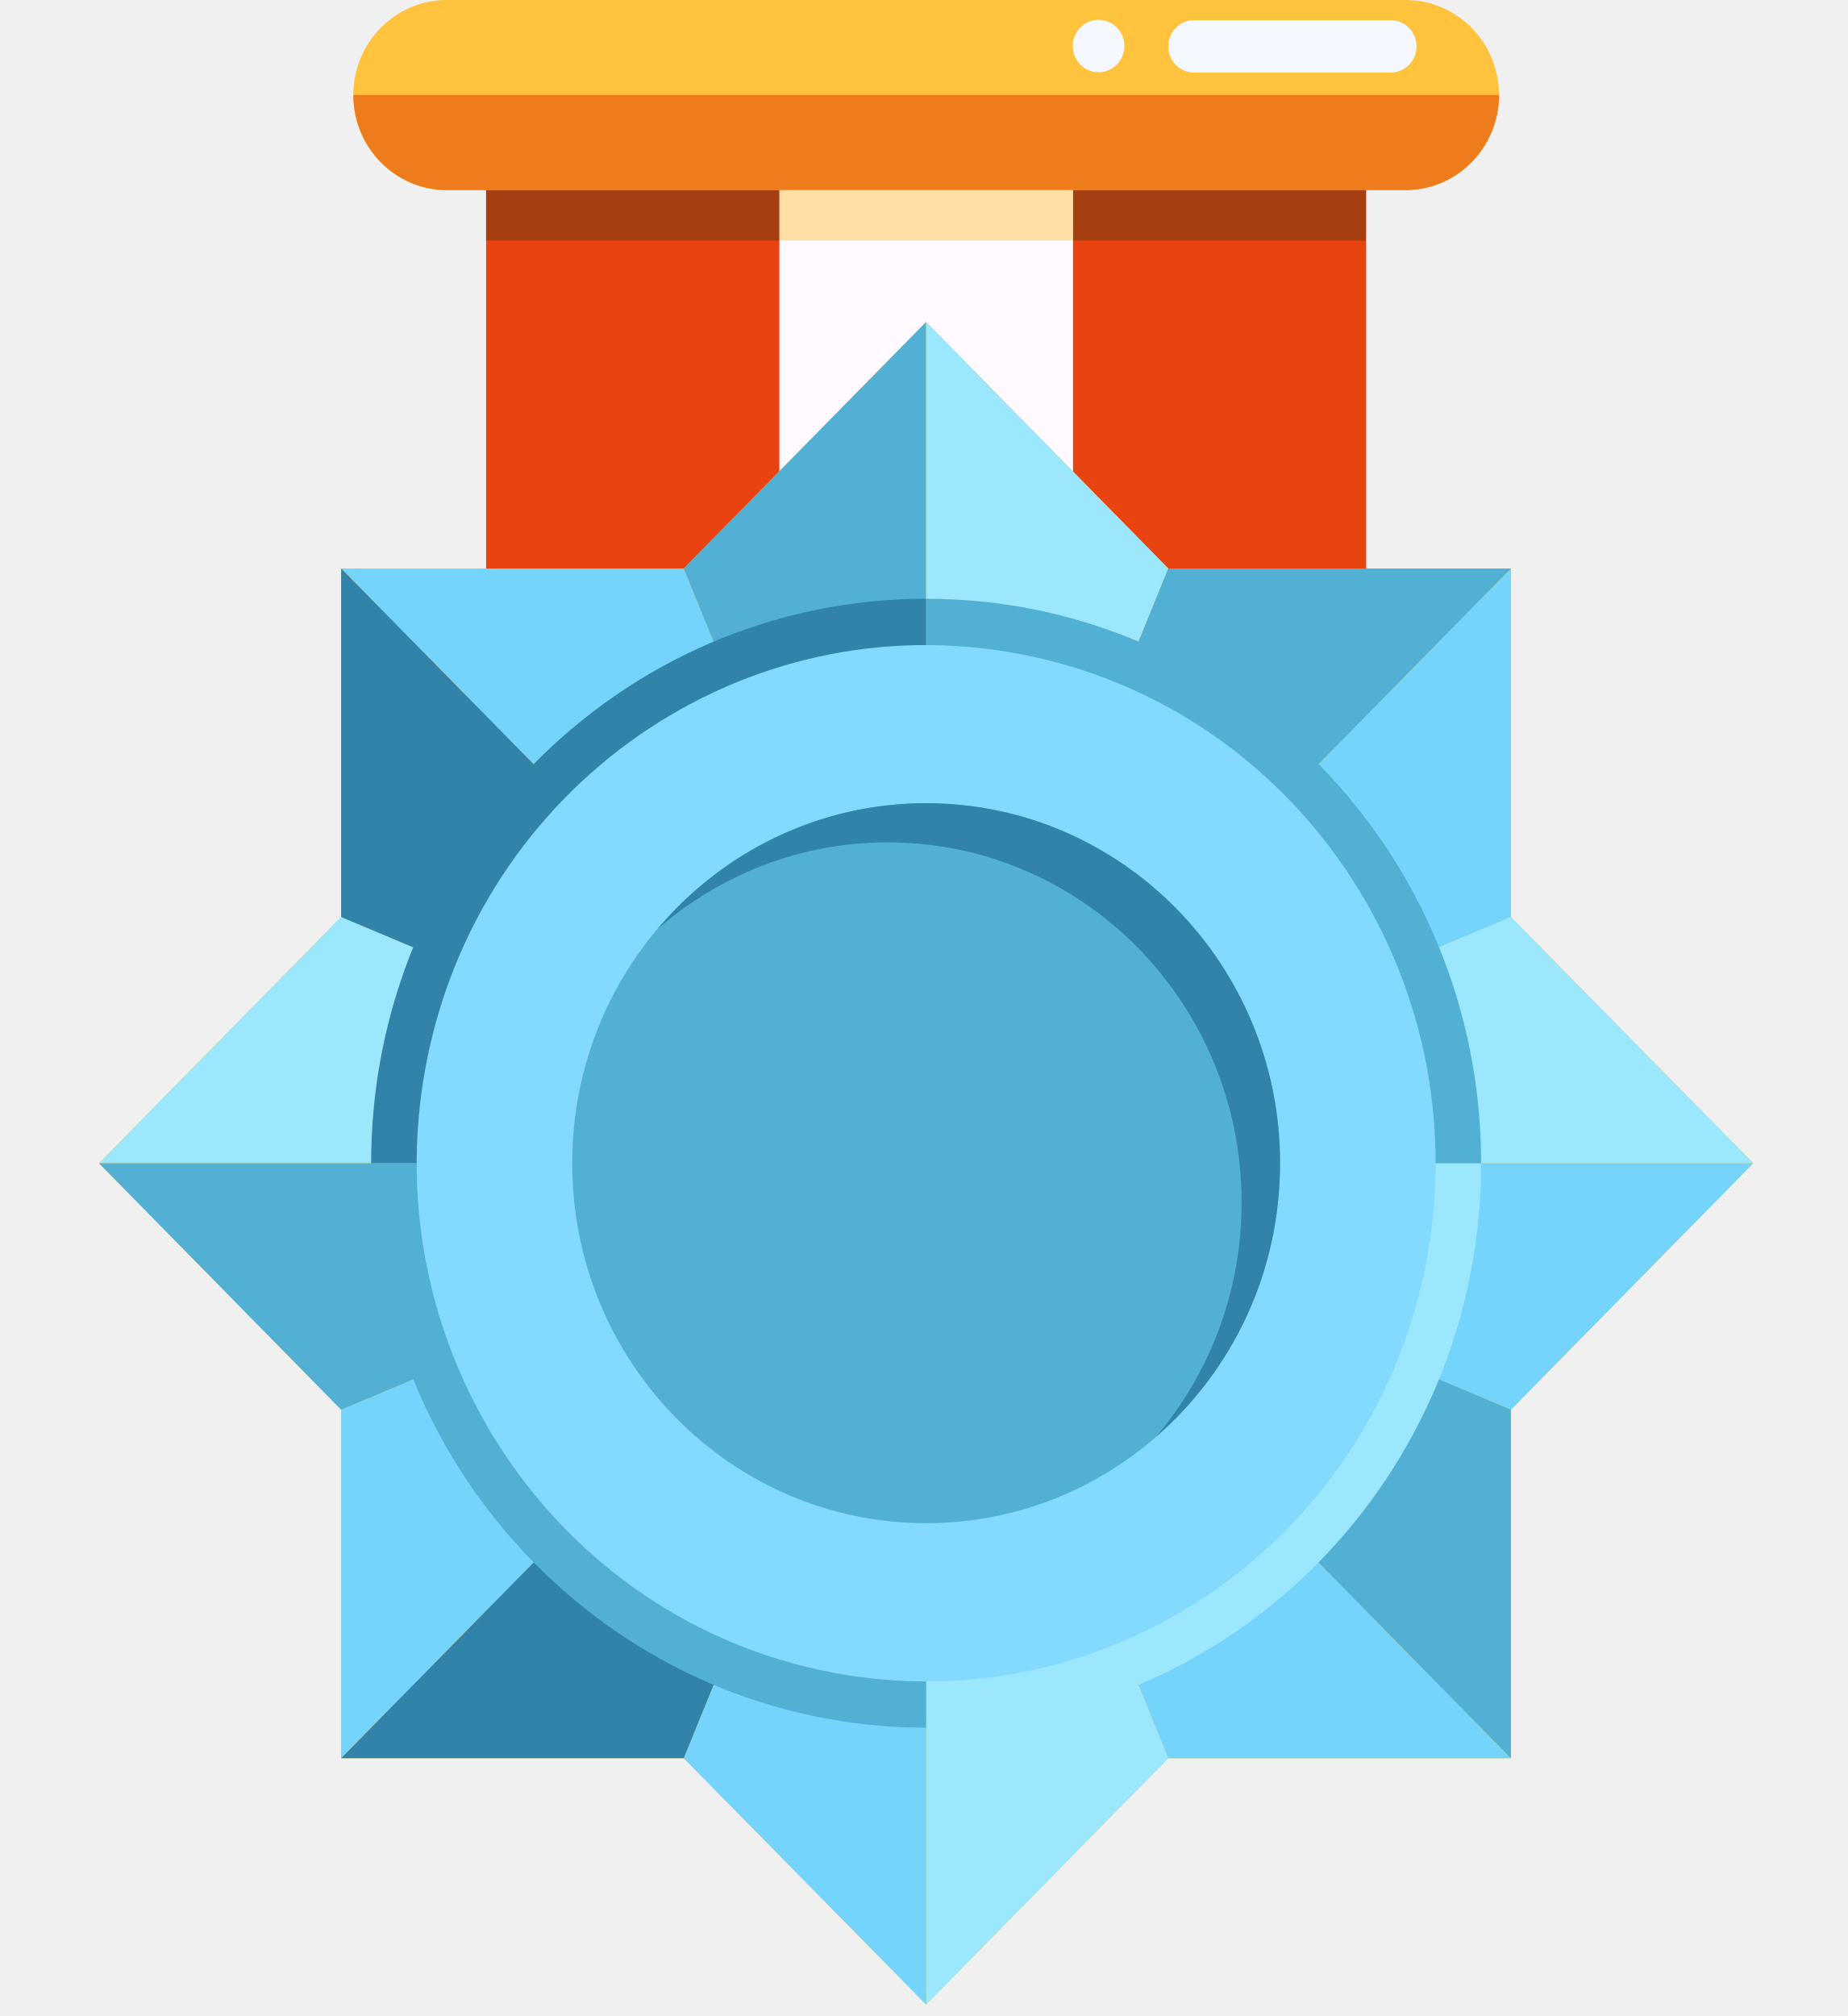
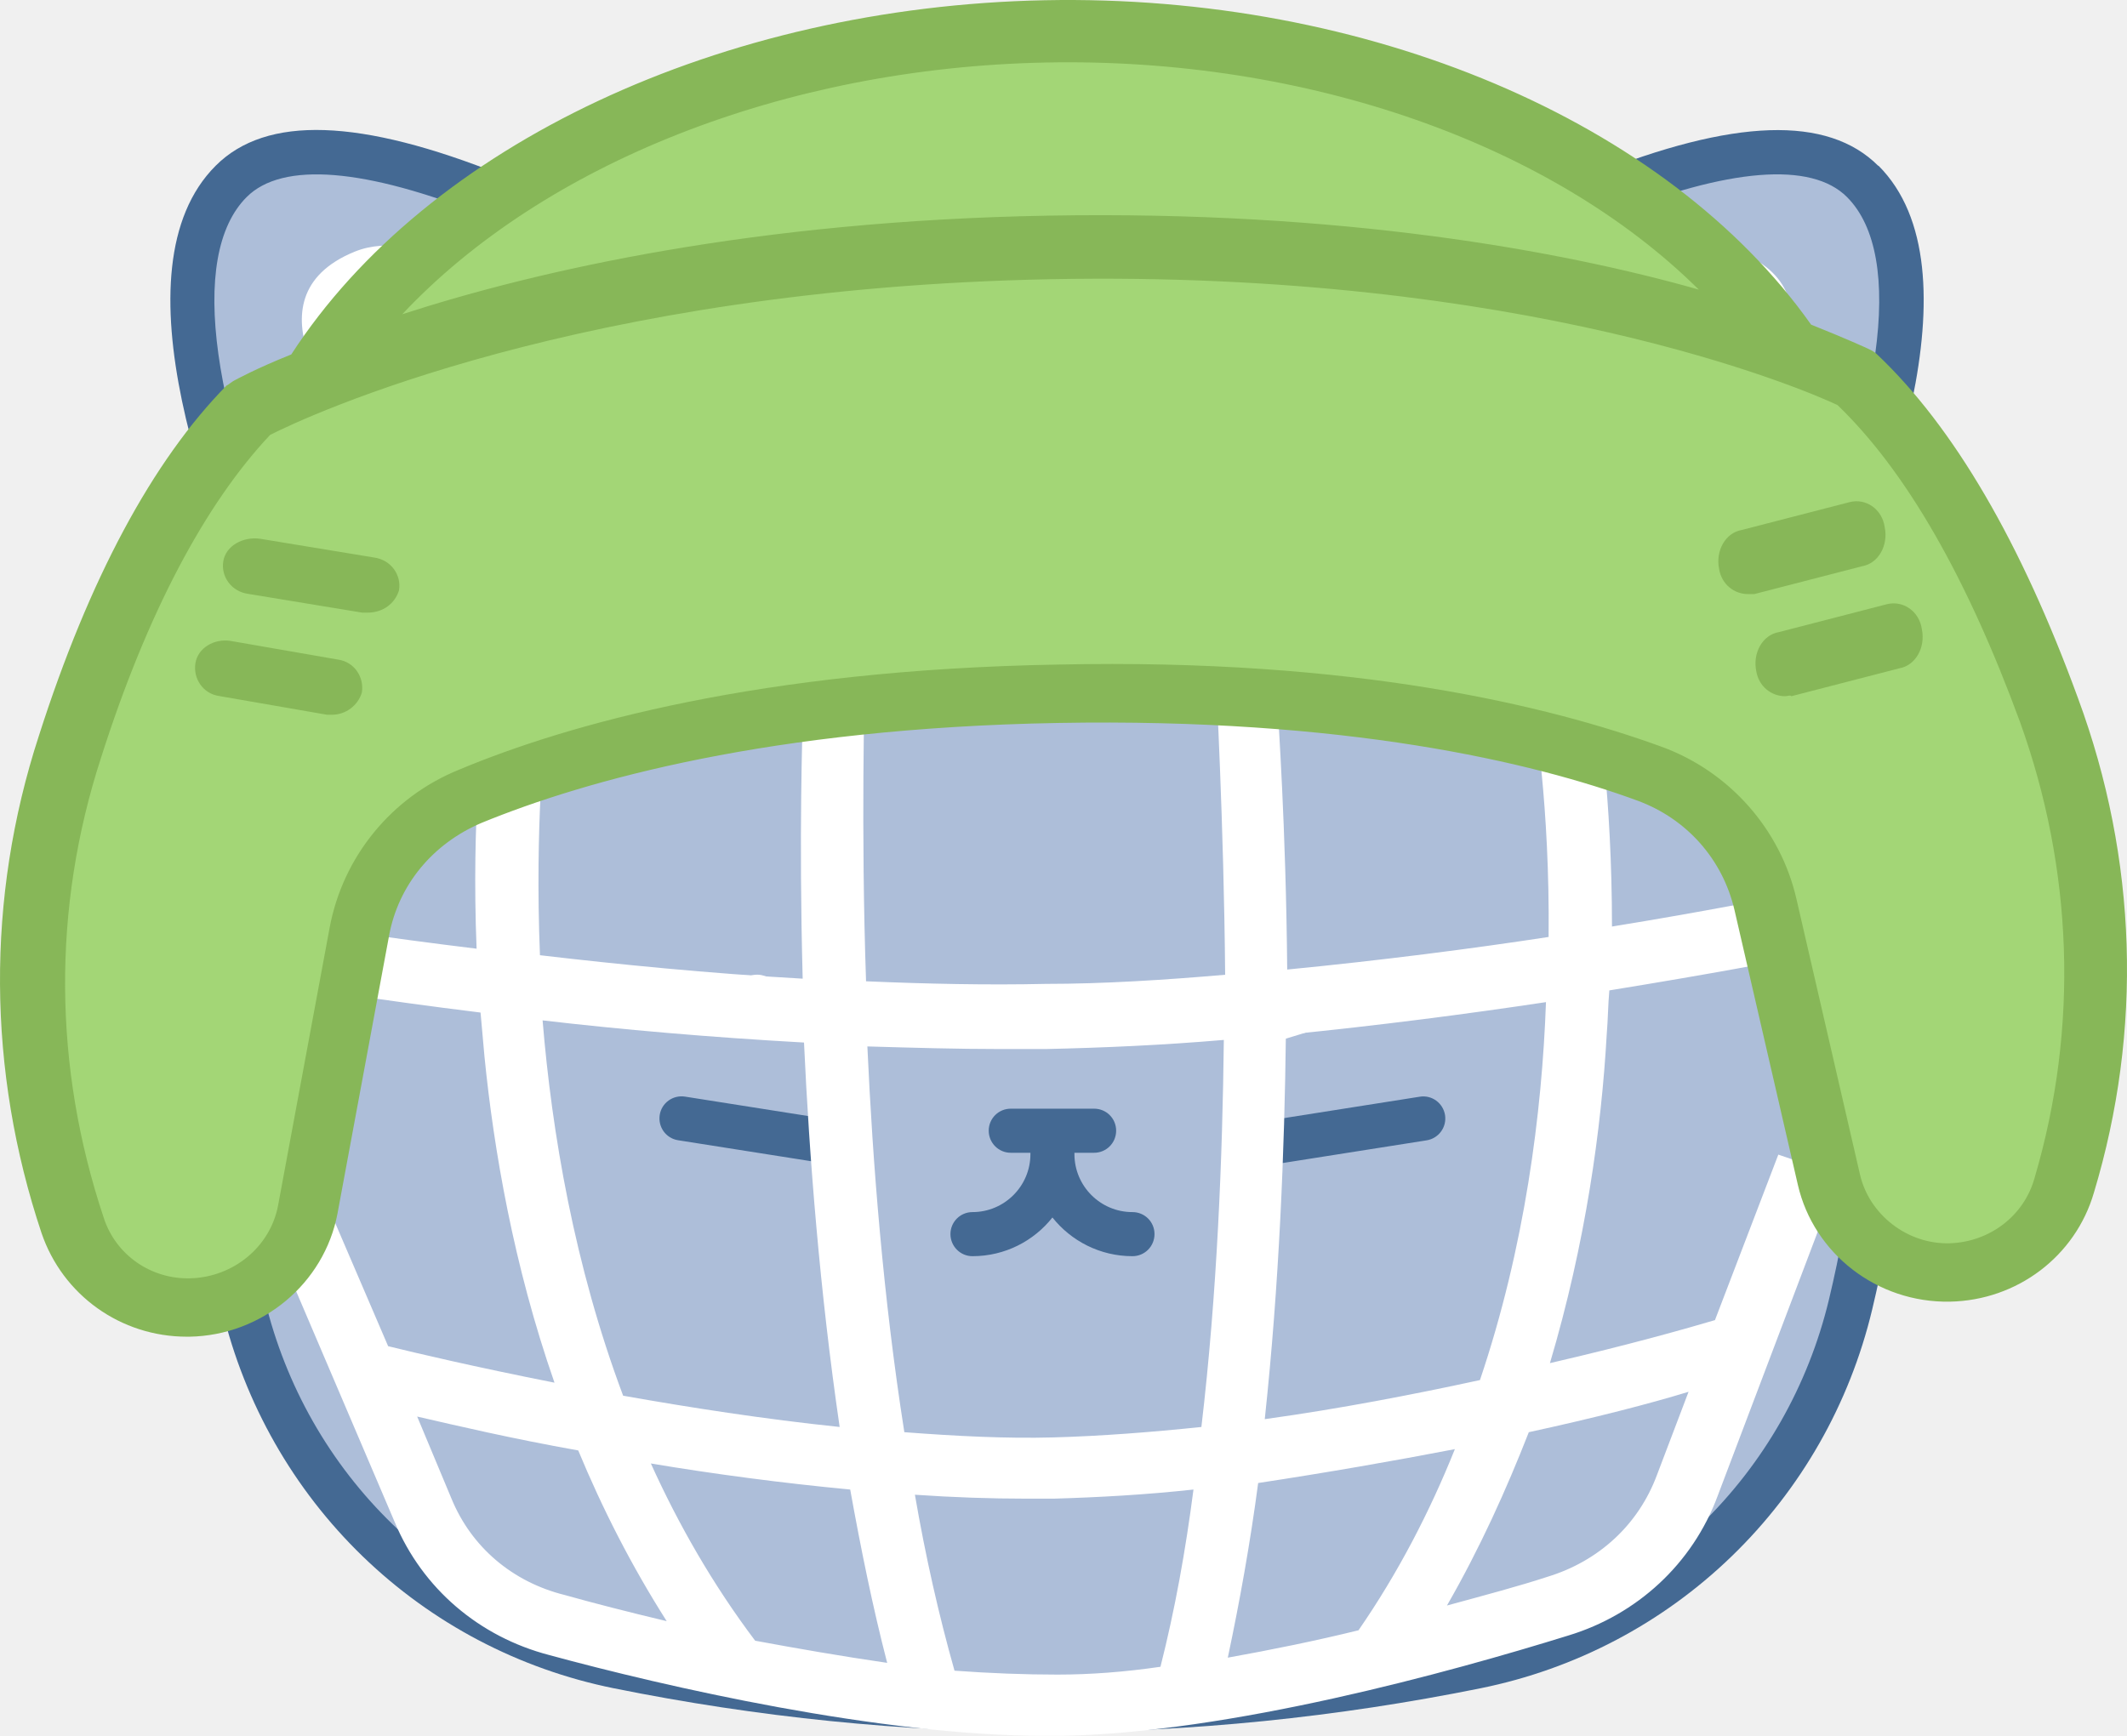
- <svg xmlns="http://www.w3.org/2000/svg" width="22" height="24" viewBox="0 0 22 24" fill="none">
-   <path d="M16.266 1.838H12.773V12.539H16.266V1.838Z" fill="#E94311" />
-   <path d="M9.281 1.838H5.788V12.539H9.281V1.838Z" fill="#E94311" />
-   <path d="M16.735 2.263H5.319C4.706 2.263 4.207 1.755 4.207 1.131C4.207 0.507 4.706 0 5.319 0H16.735C17.349 0 17.848 0.507 17.848 1.131C17.848 1.755 17.349 2.263 16.735 2.263Z" fill="#FFC33D" />
-   <path d="M16.263 2.263H5.788V2.863H16.263V2.263Z" fill="#A53E11" />
-   <path d="M12.774 1.838H9.281V12.539H12.774V1.838Z" fill="#FFFAFF" />
-   <path d="M12.774 2.263H9.281V2.863H12.774V2.263Z" fill="#FFDEA3" />
-   <path d="M17.848 1.131C17.848 1.755 17.349 2.263 16.735 2.263H5.319C4.706 2.263 4.207 1.755 4.207 1.131" fill="#EE7C1C" />
-   <path d="M17.989 16.783L20.875 13.848L17.989 10.916V6.768H13.91L11.027 3.833L8.141 6.768H4.062V10.916L1.179 13.848L4.062 16.783V20.931H8.141L11.027 23.863L13.91 20.931H17.989V16.783Z" fill="#FFC33D" />
-   <path d="M4.062 6.768L11.027 13.848L8.141 6.768H4.062Z" fill="#75D4FC" />
-   <path d="M11.027 3.833V13.848L8.141 6.768L11.027 3.833Z" fill="#51B0D4" />
-   <path d="M1.179 13.848H11.027L4.062 10.916L1.179 13.848Z" fill="#9BE7FE" />
-   <path d="M4.062 6.768L11.027 13.848L4.062 10.917V6.768Z" fill="#3283A9" />
-   <path d="M17.989 6.768L11.027 13.848L17.989 10.917V6.768Z" fill="#75D4FC" />
-   <path d="M20.875 13.848H11.027L17.989 10.916L20.875 13.848Z" fill="#9BE7FE" />
-   <path d="M11.027 3.833V13.848L13.91 6.768L11.027 3.833Z" fill="#9BE7FE" />
-   <path d="M17.989 6.768L11.027 13.848L13.91 6.768H17.989Z" fill="#51B0D4" />
-   <path d="M17.989 20.931L11.027 13.848L13.91 20.931H17.989Z" fill="#75D4FC" />
-   <path d="M11.027 23.863V13.848L13.91 20.931L11.027 23.863Z" fill="#9BE7FE" />
-   <path d="M20.875 13.848H11.027L17.989 16.782L20.875 13.848Z" fill="#75D4FC" />
-   <path d="M17.989 20.931L11.027 13.848L17.989 16.782V20.931Z" fill="#51B0D4" />
-   <path d="M4.062 20.931L11.027 13.848L4.062 16.782V20.931Z" fill="#75D4FC" />
-   <path d="M1.179 13.848H11.027L4.062 16.782L1.179 13.848Z" fill="#51B0D4" />
-   <path d="M11.027 23.863V13.848L8.141 20.931L11.027 23.863Z" fill="#75D4FC" />
-   <path d="M4.062 20.931L11.027 13.848L8.141 20.931H4.062Z" fill="#3283A9" />
-   <path d="M11.027 20.568C14.675 20.568 17.635 17.561 17.635 13.848H11.027V20.568Z" fill="#9BE7FE" />
-   <path d="M11.027 7.128C7.379 7.128 4.419 10.135 4.419 13.848H11.027V7.128Z" fill="#3283A9" />
-   <path d="M11.027 7.128V13.848H17.635C17.635 10.138 14.678 7.128 11.027 7.128Z" fill="#51B0D4" />
-   <path d="M4.419 13.848C4.419 17.558 7.376 20.568 11.027 20.568V13.848H4.419Z" fill="#51B0D4" />
-   <path d="M17.013 14.842C17.553 11.48 15.31 8.31 12.004 7.761C8.698 7.212 5.581 9.493 5.041 12.855C4.502 16.217 6.744 19.387 10.05 19.936C13.356 20.485 16.474 18.204 17.013 14.842Z" fill="#84D9FE" />
-   <path d="M11.027 18.133C13.354 18.133 15.241 16.215 15.241 13.848C15.241 11.481 13.354 9.562 11.027 9.562C8.7 9.562 6.813 11.481 6.813 13.848C6.813 16.215 8.7 18.133 11.027 18.133Z" fill="#51B0D4" />
-   <path d="M11.027 9.562C9.746 9.562 8.6 10.145 7.828 11.06C8.566 10.419 9.52 10.028 10.569 10.028C12.895 10.028 14.783 11.948 14.783 14.314C14.783 15.377 14.402 16.351 13.768 17.101C14.672 16.316 15.241 15.151 15.241 13.848C15.241 11.482 13.353 9.562 11.027 9.562Z" fill="#3283A9" />
-   <path d="M16.56 0.864H14.216C14.048 0.864 13.91 0.724 13.91 0.552C13.91 0.381 14.048 0.24 14.216 0.24H16.56C16.728 0.24 16.866 0.381 16.866 0.552C16.866 0.724 16.728 0.864 16.56 0.864Z" fill="#F5F8FF" />
-   <path d="M13.08 0.86C13.25 0.86 13.387 0.721 13.387 0.548C13.387 0.376 13.25 0.236 13.08 0.236C12.911 0.236 12.773 0.376 12.773 0.548C12.773 0.721 12.911 0.86 13.08 0.86Z" fill="#F5F8FF" />
+ <svg xmlns="http://www.w3.org/2000/svg" width="245" height="200" viewBox="0 0 245 200" fill="none">
+   <path d="M214.551 20.904C203.104 9.46 166.621 30.283 150.552 40.38C142.603 39.053 132.343 38.519 120.596 38.572C108.848 38.519 98.588 39.064 90.629 40.38C74.559 30.273 38.077 9.471 26.629 20.904C15.267 32.262 28.244 63.46 34.91 77.364C27.025 90.668 24.147 105.246 24.147 117.802C24.147 128.658 25.441 139.492 28.041 150.337C33.123 171.492 49.856 187.738 71.178 192.059C87.654 195.385 104.12 197.053 120.596 197.053C137.071 197.053 153.537 195.385 170.013 192.059C191.346 187.738 208.068 171.492 213.15 150.337C215.75 139.492 217.044 128.658 217.044 117.802C217.044 105.257 214.166 90.679 206.292 77.374C212.936 63.492 225.935 32.273 214.562 20.904H214.551Z" fill="#ADBED9" />
+   <path d="M132.257 46.315C132.257 64.283 127.025 78.829 120.606 78.829C114.187 78.829 108.934 64.272 108.934 46.315C108.934 43.855 109.03 41.46 109.222 39.16C116.808 38.818 124.383 38.818 131.968 39.171C132.16 41.47 132.257 43.866 132.257 46.315Z" fill="#446993" />
+   <path d="M107.211 40.411C107.211 58.358 102.001 72.925 95.56 72.925C89.12 72.925 84.273 59.374 83.92 42.315C87.921 41.267 92.062 40.529 96.309 40.101C99.947 39.748 103.573 39.46 107.211 39.267C107.222 39.652 107.222 40.026 107.222 40.411H107.211Z" fill="#446993" />
+   <path d="M157.271 42.176C156.939 59.299 151.846 72.936 145.63 72.936C139.414 72.936 133.979 58.369 133.979 40.422C133.979 40.037 133.98 39.663 133.99 39.278C138.163 39.502 142.346 39.845 146.508 40.283C150.177 40.668 153.772 41.31 157.271 42.176Z" fill="#446993" />
+   <path d="M201.136 48.54C201.136 48.54 202.997 52.754 203.297 57.47C203.586 61.834 200.954 65.16 197.519 66.55C190.298 58.337 181.375 51.631 171.308 46.968C171.404 44.604 172.399 42.272 174.325 40.529C182.06 33.502 192.748 25.919 200.322 29C213.503 34.379 201.146 48.55 201.146 48.55L201.136 48.54Z" fill="white" />
+   <path d="M40.034 48.54C40.034 48.54 38.172 52.754 37.873 57.47C37.584 61.834 40.216 65.16 43.65 66.55C50.872 58.337 59.795 51.631 69.862 46.968C69.766 44.604 68.771 42.272 66.845 40.529C59.11 33.502 48.422 25.919 40.847 29C27.666 34.379 40.023 48.55 40.023 48.55L40.034 48.54Z" fill="white" />
+   <path d="M216.349 19.107C210.518 13.278 199.723 13.631 183.343 20.198C171.232 25.053 158.683 32.305 150.017 37.716C142.399 36.54 132.557 35.962 120.617 36.016C108.656 35.962 98.802 36.54 91.185 37.716C82.508 32.294 69.937 25.043 57.848 20.187C41.468 13.62 30.673 13.257 24.842 19.096C12.977 30.957 23.954 60.069 32.042 77.214C23.227 92.7 21.622 108.412 21.622 117.781C21.622 128.797 22.959 139.941 25.591 150.904C28.201 161.759 33.797 171.588 41.767 179.31C49.759 187.043 59.763 192.305 70.697 194.519C87.258 197.866 104.045 199.567 120.617 199.567C137.189 199.567 153.975 197.866 170.537 194.519C181.471 192.305 191.474 187.043 199.466 179.31C207.447 171.588 213.043 161.759 215.643 150.904C218.274 139.941 219.601 128.797 219.601 117.781C219.601 108.412 217.996 92.7 209.181 77.214C217.258 60.059 228.224 30.936 216.37 19.085L216.349 19.107ZM210.668 149.738C208.282 159.663 203.179 168.625 195.893 175.684C188.596 182.743 179.47 187.545 169.499 189.567C153.269 192.85 136.815 194.508 120.585 194.508C104.355 194.508 87.9 192.839 71.681 189.567C61.699 187.545 52.573 182.743 45.277 175.684C37.991 168.636 32.888 159.663 30.502 149.738C27.966 139.16 26.682 128.412 26.682 117.802C26.682 106.005 29.378 83.481 47.459 65.224C48.444 64.23 48.444 62.615 47.438 61.631C46.443 60.647 44.827 60.658 43.843 61.652C40.505 65.021 37.67 68.529 35.241 72.08C24.222 47.77 21.643 29.47 28.416 22.7C32.535 18.583 42.046 19.353 55.932 24.914C65.7 28.829 75.843 34.401 83.867 39.214C83.642 39.278 83.418 39.331 83.204 39.395C78.143 40.839 73.307 42.593 68.814 44.604C67.53 45.182 66.963 46.679 67.541 47.962C68.118 49.246 69.616 49.813 70.9 49.235C75.169 47.321 79.78 45.652 84.594 44.273C92.276 42.091 104.387 41.021 120.595 41.096C136.772 41.032 148.893 42.091 156.575 44.273C161.4 45.642 166.001 47.31 170.269 49.235C170.612 49.385 170.965 49.46 171.307 49.46C172.281 49.46 173.201 48.904 173.629 47.962C174.207 46.679 173.629 45.182 172.356 44.604C167.862 42.583 163.026 40.829 157.966 39.395C157.752 39.331 157.517 39.278 157.292 39.214C165.305 34.401 175.448 28.839 185.226 24.914C199.113 19.342 208.635 18.583 212.743 22.7C219.505 29.46 216.926 47.759 205.928 72.08C203.5 68.529 200.664 65.021 197.326 61.652C196.342 60.658 194.727 60.647 193.732 61.631C192.737 62.615 192.726 64.23 193.71 65.224C211.791 83.481 214.487 106.005 214.487 117.802C214.487 128.422 213.203 139.16 210.668 149.738Z" fill="#446993" />
+   <path d="M146.237 120.136C145.146 120.136 144.14 119.43 143.809 118.339C143.402 117.002 144.151 115.58 145.489 115.162L154.454 112.414C155.791 112.007 157.214 112.756 157.632 114.093C158.038 115.43 157.289 116.852 155.952 117.269L146.986 120.018C146.74 120.093 146.484 120.136 146.237 120.136Z" fill="white" />
+   <path d="M96.179 120.136C95.933 120.136 95.676 120.104 95.43 120.018L86.464 117.269C85.127 116.863 84.367 115.441 84.784 114.093C85.191 112.756 86.614 111.997 87.962 112.414L96.927 115.162C98.265 115.569 99.024 116.991 98.607 118.339C98.275 119.43 97.27 120.136 96.179 120.136Z" fill="white" />
+   <path d="M130.436 139.655C126.756 139.655 123.76 136.66 123.76 132.981C123.76 132.927 123.76 132.874 123.76 132.82H126.028C127.43 132.82 128.564 131.687 128.564 130.275C128.564 128.863 127.43 127.74 126.028 127.74H116.421C115.019 127.74 113.885 128.874 113.885 130.275C113.885 131.676 115.019 132.82 116.421 132.82H118.689C118.689 132.82 118.689 132.927 118.689 132.981C118.689 136.66 115.693 139.655 112.013 139.655C110.612 139.655 109.478 140.788 109.478 142.189C109.478 143.59 110.612 144.735 112.013 144.735C115.747 144.735 119.074 142.992 121.225 140.275C123.386 142.992 126.713 144.735 130.447 144.735C131.849 144.735 132.983 143.601 132.983 142.189C132.983 140.778 131.849 139.655 130.447 139.655H130.436Z" fill="#446993" />
+   <path d="M95.933 134.157C95.804 134.157 95.665 134.157 95.537 134.125L78.109 131.376C76.718 131.162 75.776 129.857 75.99 128.467C76.204 127.076 77.51 126.135 78.9 126.349L96.329 129.098C97.719 129.312 98.661 130.617 98.447 132.007C98.254 133.258 97.174 134.146 95.943 134.146L95.933 134.157Z" fill="#446993" />
+   <path d="M146.495 134.157C145.264 134.157 144.184 133.258 143.991 132.018C143.777 130.627 144.719 129.333 146.11 129.109L163.538 126.36C164.929 126.135 166.223 127.087 166.448 128.478C166.662 129.868 165.72 131.162 164.329 131.387L146.901 134.135C146.762 134.157 146.634 134.167 146.505 134.167L146.495 134.157Z" fill="#446993" />
+   <path d="M42.42 142.529C50.361 142.529 56.799 133.038 56.799 121.331C56.799 109.624 50.361 100.133 42.42 100.133C34.479 100.133 28.041 109.624 28.041 121.331C28.041 133.038 34.479 142.529 42.42 142.529Z" fill="#ADBED9" />
+   <path d="M204.838 133.031L197.539 152.101C194.498 153.002 187.654 154.954 178.53 157.056C182.636 143.242 184.461 130.028 185.069 119.217C185.221 117.415 185.221 115.763 185.373 114.112C197.387 112.16 205.295 110.658 205.599 110.508L204.23 103.451C204.078 103.451 196.779 104.952 185.677 106.754C185.677 91.589 184.005 81.228 183.853 80.778L176.705 81.979C176.705 82.279 178.53 92.64 178.378 107.955C169.558 109.307 159.065 110.658 148.268 111.709C148.116 94.742 147.203 82.88 147.203 81.678L140.056 78.075C140.056 78.375 140.968 94.742 141.12 112.31C134.125 112.91 127.13 113.361 120.439 113.361C113.748 113.511 106.752 113.361 99.757 113.061C99.149 95.493 99.605 79.126 99.605 78.826L92.457 82.73C92.457 83.931 92.001 95.793 92.457 112.76C81.66 112.16 71.168 111.109 62.195 110.058C61.587 94.892 62.803 84.381 62.803 84.081L55.656 83.18C55.656 83.781 54.288 93.991 54.896 109.307C43.795 107.955 36.343 106.754 36.191 106.754L34.974 113.811C35.127 113.811 43.186 115.163 55.352 116.664C55.504 118.316 55.656 119.968 55.808 121.77C56.873 132.43 59.154 145.794 63.868 159.308C54.744 157.506 47.748 155.855 44.707 155.104L36.647 136.335L29.956 139.037L45.467 175.375C48.661 183.032 55.2 188.588 63.26 190.69C76.49 194.294 101.278 200 120.439 200C121.047 200 121.655 200 122.112 200C141.577 199.7 167.125 192.642 180.659 188.438C188.567 186.035 194.954 180.18 197.843 172.371L211.834 135.434L204.838 133.031ZM170.47 159.008C162.867 160.659 154.351 162.311 145.683 163.512C147.355 147.896 147.964 132.431 148.116 119.217C158.761 118.166 169.102 116.814 178.074 115.463C177.618 128.226 175.641 143.692 170.47 159.008ZM167.581 166.966C164.692 174.173 161.042 181.231 156.48 187.837C151.613 189.039 146.443 190.09 141.425 190.991C142.793 184.534 144.01 177.777 144.922 170.87C152.83 169.669 160.586 168.317 167.581 166.966ZM115.268 120.869C116.941 120.869 118.766 120.869 120.439 120.869C127.13 120.718 133.973 120.418 140.968 119.818C140.816 133.181 140.208 148.947 138.383 164.413C132.604 165.014 126.826 165.464 121.351 165.615C115.877 165.765 110.098 165.464 104.167 165.014C101.734 149.548 100.517 133.932 99.909 120.568C105.079 120.718 110.25 120.869 115.268 120.869ZM62.499 117.565C71.472 118.616 81.812 119.517 92.61 120.118C93.218 133.331 94.434 148.797 96.716 164.413C88.047 163.512 79.379 162.161 71.776 160.81C66.149 145.794 63.564 130.479 62.499 117.565ZM97.932 171.621C99.149 178.378 100.517 185.135 102.19 191.591C97.02 190.84 91.849 189.94 86.983 189.039C82.117 182.582 78.163 175.675 74.969 168.618C82.117 169.819 90.024 170.87 97.932 171.621ZM52.006 172.672L48.053 163.212C52.615 164.263 59.002 165.765 66.605 167.116C69.343 173.723 72.688 180.33 76.794 186.786C72.384 185.735 68.278 184.684 65.085 183.783C59.002 182.282 54.288 178.227 52.006 172.672ZM121.807 192.943C118.006 192.943 114.052 192.792 109.946 192.492C108.121 186.036 106.6 179.279 105.384 172.221C109.794 172.522 114.052 172.672 118.31 172.672C119.374 172.672 120.439 172.672 121.351 172.672C126.522 172.522 131.996 172.221 137.471 171.621C136.558 178.678 135.342 185.435 133.669 192.042C129.563 192.642 125.609 192.943 121.807 192.943ZM190.848 169.969C188.719 175.675 184.157 179.879 178.226 181.681C175.032 182.732 171.079 183.783 166.669 184.984C170.47 178.378 173.512 171.621 176.097 165.014C183.701 163.362 190.088 161.711 194.498 160.359L190.848 169.969Z" fill="white" />
+   <path d="M236.497 81.675C231.455 67.85 224.121 52.823 214.037 43.206C214.037 43.206 211.593 42.004 206.551 40.201C191.272 17.661 158.27 2.484 120.379 3.235C82.489 3.987 50.098 20.366 35.736 43.507C30.847 45.46 28.402 46.813 28.402 46.813C18.777 56.73 12.054 72.058 7.471 86.033C1.665 104.065 1.817 123.449 7.776 141.331C9.762 147.041 15.263 150.948 21.374 150.798C28.097 150.648 33.75 145.989 34.972 139.528L40.931 107.371C42.306 100.308 47.042 94.448 53.765 91.743C65.529 86.934 87.531 80.473 121.755 79.872C155.979 79.271 178.133 84.83 190.05 89.188C196.925 91.743 201.967 97.453 203.495 104.365L210.829 136.222C212.357 142.683 218.163 147.191 224.885 147.041C230.997 146.891 236.497 142.834 238.177 136.973C243.525 118.941 242.914 99.557 236.497 81.675Z" fill="#A3D676" />
+   <path d="M239.361 80.457C232.815 62.518 225.052 49.212 216.222 40.84C215.918 40.541 215.614 40.392 215.309 40.242C215.005 40.093 212.721 39.046 208.611 37.402C192.018 13.931 157.462 -0.72 120.319 0.027C83.175 0.775 49.228 16.622 33.549 40.84C29.439 42.485 27.308 43.681 27.003 43.83C26.699 43.98 26.394 44.279 26.09 44.428C17.565 53.099 10.258 66.704 4.473 84.793C-1.616 103.48 -1.464 123.364 4.778 142.051C7.213 149.227 13.911 154.011 21.523 154.011C21.675 154.011 21.827 154.011 21.827 154.011C30.2 153.861 37.355 147.881 38.877 139.808L44.814 107.816C45.879 101.985 49.837 97.201 55.47 94.809C67.496 89.876 88.808 83.896 121.841 83.298C154.875 82.7 176.491 87.783 188.669 92.268C194.302 94.361 198.412 98.995 199.782 104.826L207.089 136.519C208.915 144.443 216.222 150.124 224.595 149.974C232.359 149.825 239.057 144.742 241.188 137.416C246.82 118.729 246.211 98.995 239.361 80.457ZM120.471 7.203C150.612 6.605 178.774 16.622 195.672 33.365C179.84 28.881 154.57 24.246 120.775 24.844C86.981 25.442 62.016 31.123 46.336 36.206C62.624 18.864 90.33 7.801 120.471 7.203ZM234.338 135.772C233.12 140.107 229.162 143.097 224.595 143.247C219.724 143.396 215.309 139.958 214.243 135.323L206.937 103.63C205.11 95.557 199.173 88.829 191.257 85.989C178.47 81.354 156.092 75.823 121.841 76.57C87.59 77.168 65.365 83.448 52.882 88.68C45.118 91.819 39.486 98.696 37.964 106.919L32.027 138.911C31.113 143.695 26.851 147.134 21.98 147.283C17.413 147.433 13.303 144.592 11.932 140.257C6.148 122.915 5.996 104.676 11.628 87.334C16.956 70.591 23.654 58.033 31.113 50.109C35.223 48.016 66.735 33.216 121.08 32.169C175.578 31.123 207.545 44.727 211.656 46.671C219.571 54.295 226.574 66.554 232.663 83.148C238.752 100.042 239.513 118.281 234.338 135.772Z" fill="#87B758" />
+   <path d="M201.341 68.449C199.751 68.449 198.306 67.326 198.017 65.56C197.583 63.473 198.739 61.386 200.618 61.065L213.046 57.855C214.925 57.373 216.803 58.658 217.092 60.744C217.526 62.831 216.37 64.918 214.491 65.239L202.063 68.449C201.774 68.449 201.63 68.449 201.341 68.449Z" fill="#87B758" />
+   <path d="M205.62 80.214C204.03 80.214 202.585 79.09 202.296 77.324C201.863 75.238 203.019 73.151 204.897 72.83L217.325 69.62C219.204 69.138 221.083 70.422 221.372 72.509C221.805 74.596 220.649 76.682 218.771 77.003L206.342 80.214C206.198 80.053 205.909 80.214 205.62 80.214Z" fill="#87B758" />
+   <path d="M42.334 70.588C42.183 70.588 41.881 70.588 41.73 70.588L28.592 68.426C26.629 68.156 25.421 66.398 25.723 64.641C26.025 62.884 27.988 61.803 29.951 62.074L43.089 64.236C45.052 64.506 46.26 66.263 45.958 68.02C45.505 69.507 44.146 70.588 42.334 70.588Z" fill="#87B758" />
+   <path d="M38.247 82.353C38.104 82.353 37.818 82.353 37.675 82.353L25.229 80.191C23.369 79.92 22.224 78.163 22.511 76.406C22.797 74.649 24.656 73.568 26.516 73.838L38.963 76.001C40.822 76.271 41.967 78.028 41.681 79.785C41.252 81.272 39.821 82.353 38.247 82.353Z" fill="#87B758" />
</svg>
